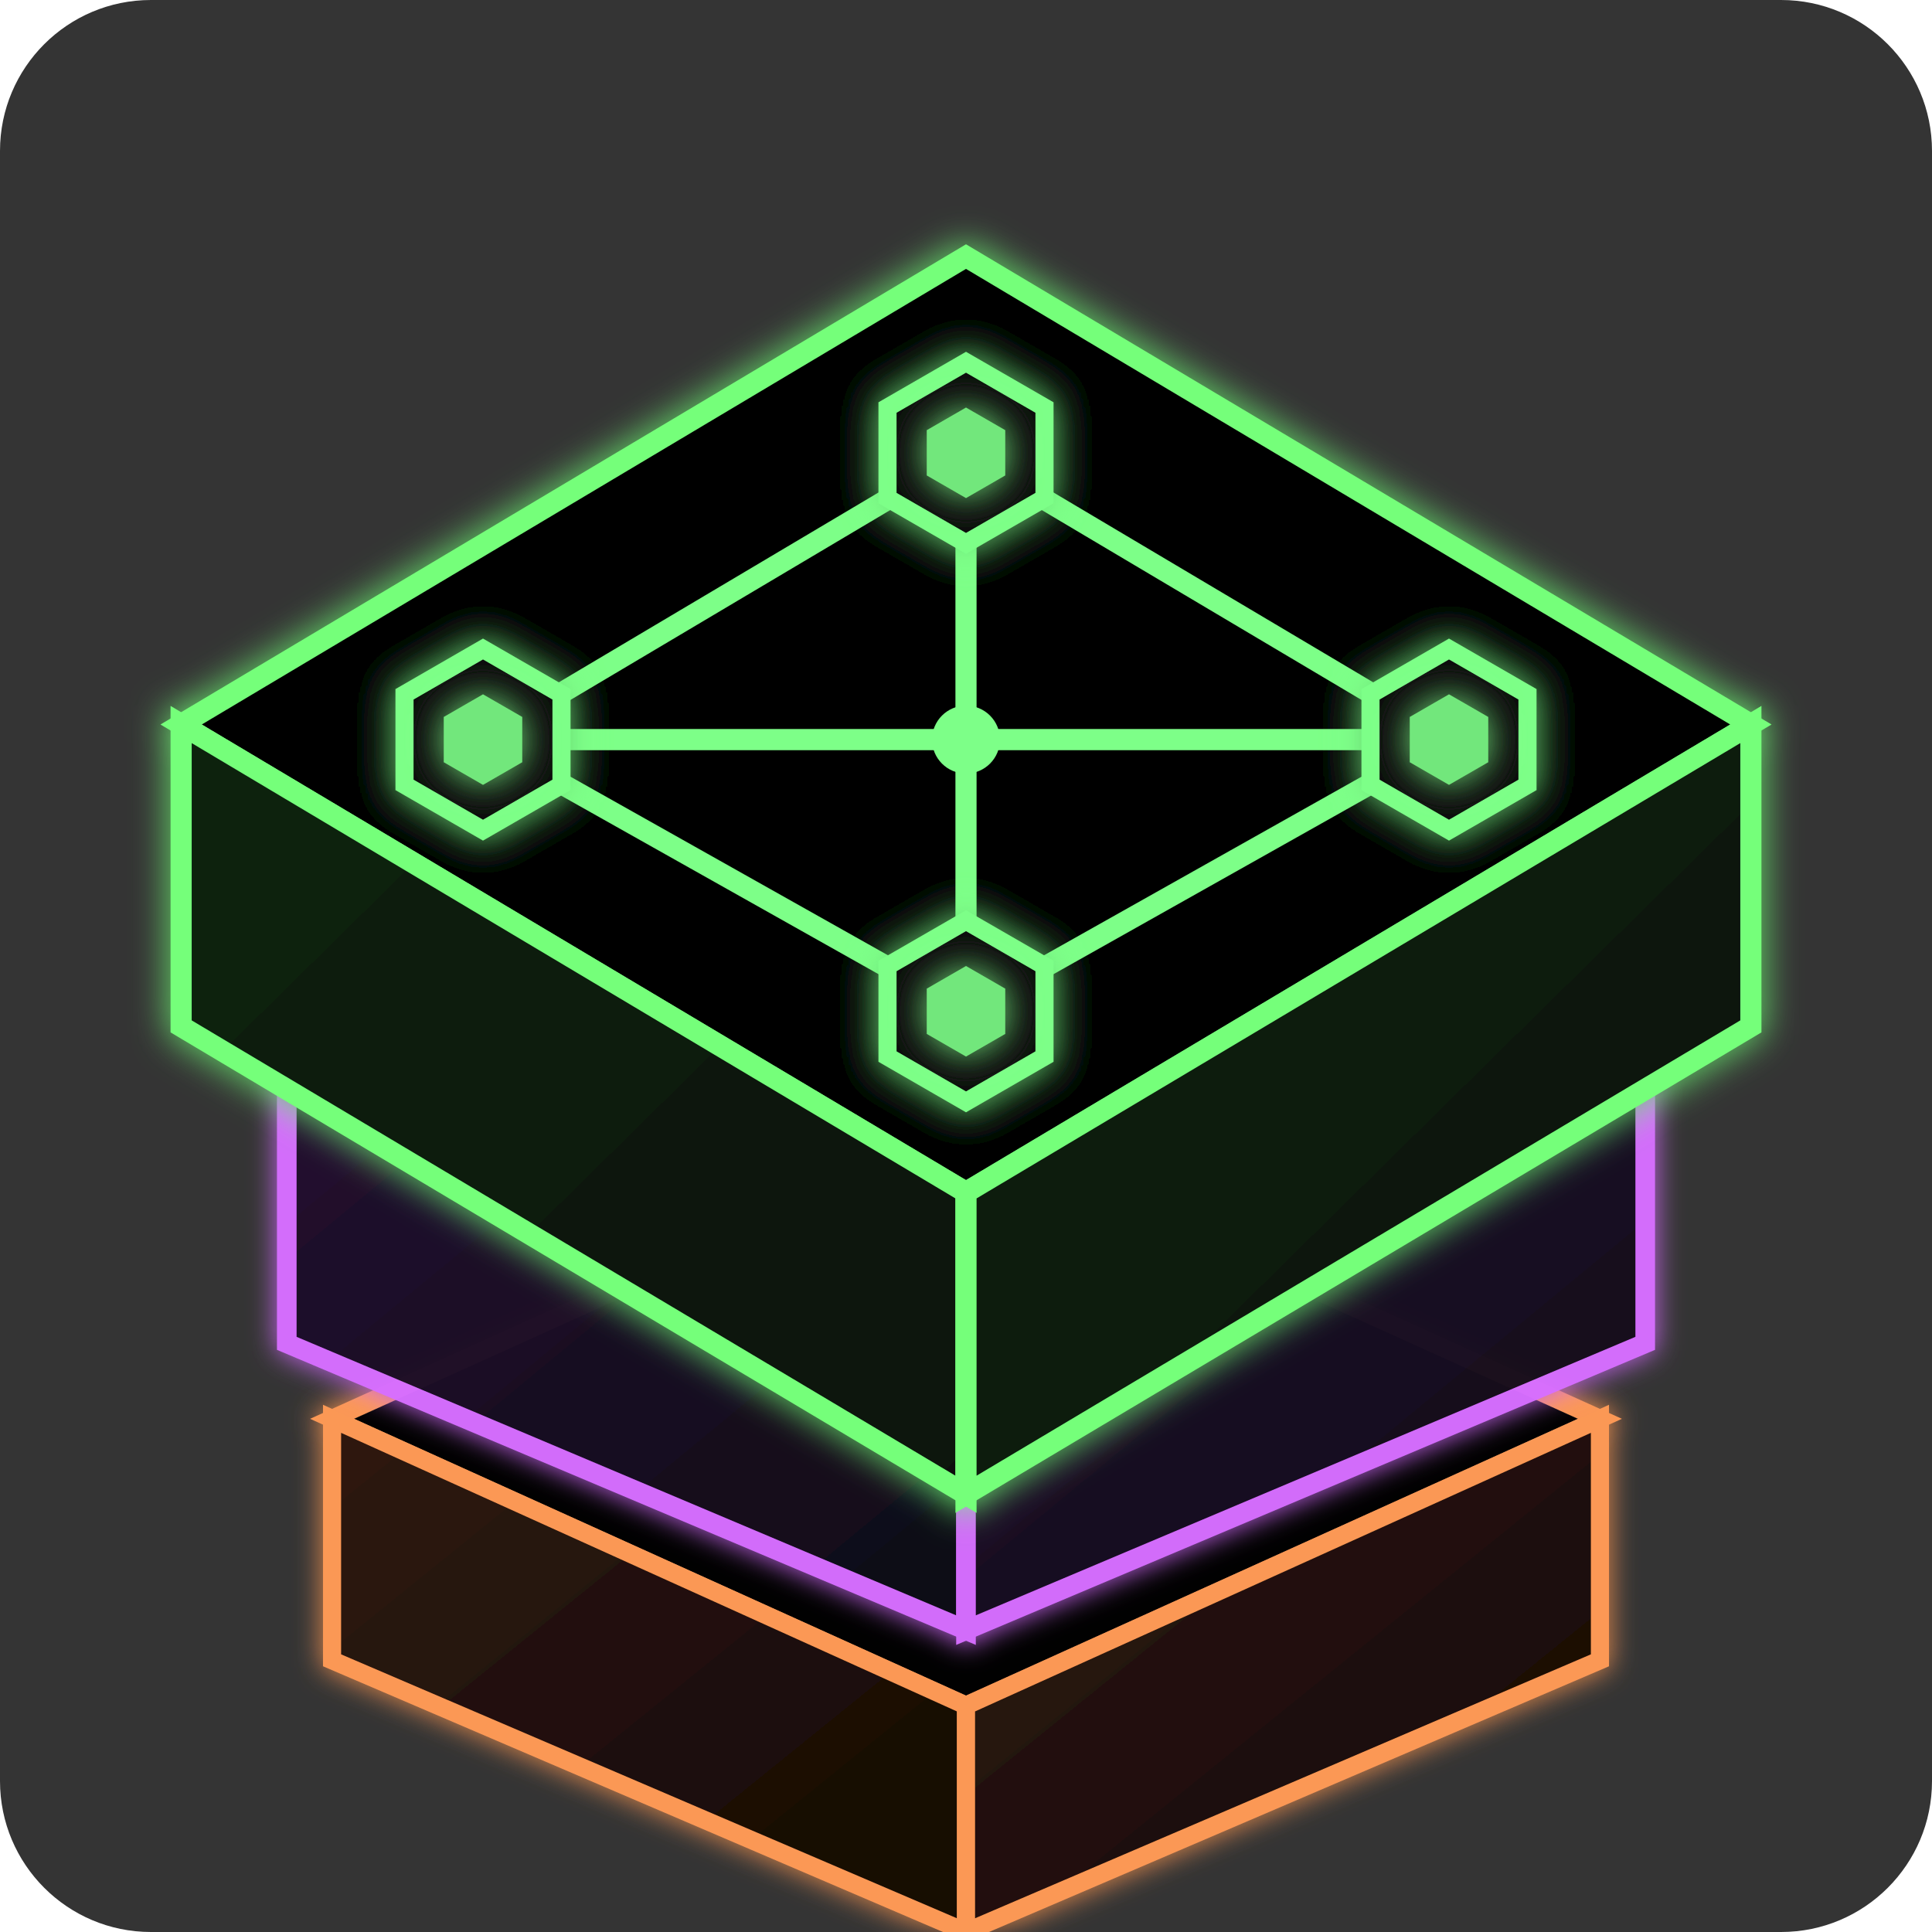
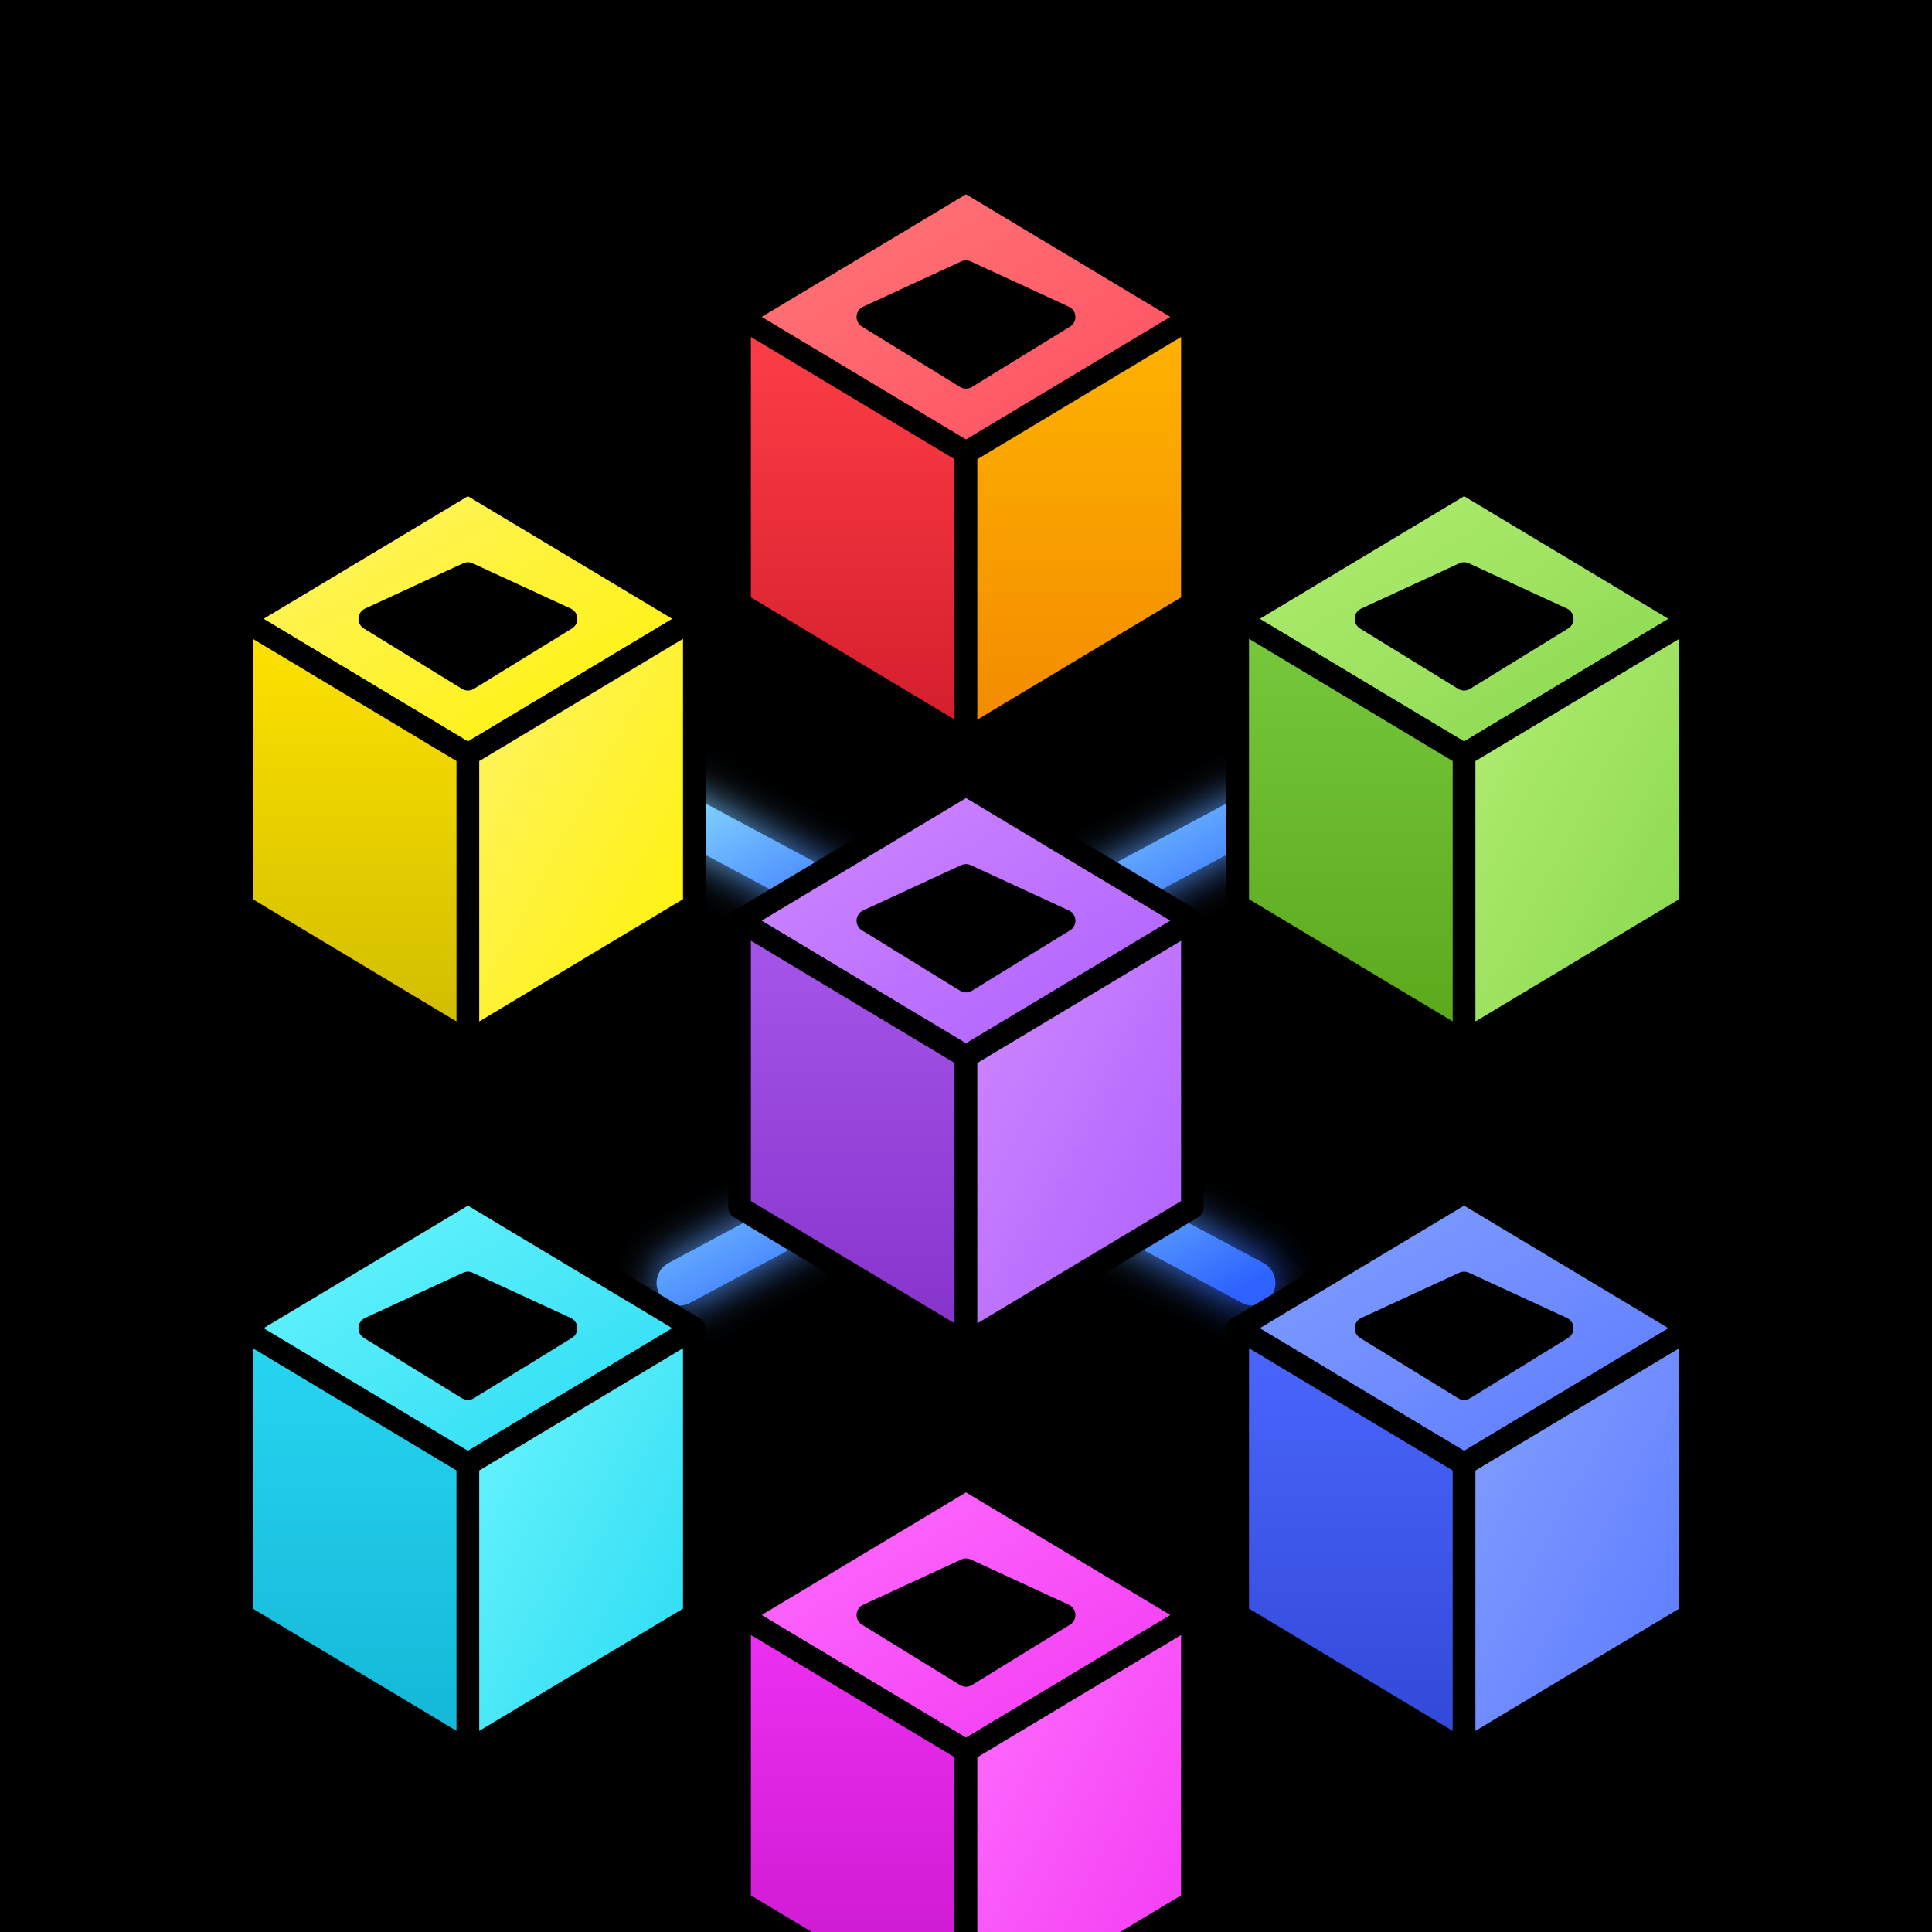
<svg xmlns="http://www.w3.org/2000/svg" viewBox="0 0 256 256">
  <defs>
-     <filter id="glowGreen" x="-50%" y="-50%" width="200%" height="200%">
-       <feGaussianBlur stdDeviation="2.4" result="blur" />
+     <linearGradient id="beam" x1="0%" y1="0%" x2="100%" y2="100%">
+       <stop offset="0%" stop-color="#7fd0ff" />
+       <stop offset="100%" stop-color="#2d62ff" />
+     </linearGradient>
+     <linearGradient id="redTop" x1="0%" y1="0%" x2="100%" y2="100%">
+       <stop offset="0%" stop-color="#ff7a7a" />
+       <stop offset="100%" stop-color="#ff4d5f" />
+     </linearGradient>
+     <linearGradient id="redSideL" x1="0%" y1="0%" x2="0%" y2="100%">
+       <stop offset="0%" stop-color="#ff3f47" />
+       <stop offset="100%" stop-color="#d31d2c" />
+     </linearGradient>
+     <linearGradient id="redSideR" x1="0%" y1="0%" x2="0%" y2="100%">
+       <stop offset="0%" stop-color="#ffb300" />
+       <stop offset="100%" stop-color="#f28a00" />
+     </linearGradient>
+     <linearGradient id="yellowTop" x1="0%" y1="0%" x2="100%" y2="100%">
+       <stop offset="0%" stop-color="#fff46c" />
+       <stop offset="100%" stop-color="#fff100" />
+     </linearGradient>
+     <linearGradient id="yellowSide" x1="0%" y1="0%" x2="0%" y2="100%">
+       <stop offset="0%" stop-color="#ffe300" />
+       <stop offset="100%" stop-color="#cfbc00" />
+     </linearGradient>
+     <linearGradient id="greenTop" x1="0%" y1="0%" x2="100%" y2="100%">
+       <stop offset="0%" stop-color="#b5ef74" />
+       <stop offset="100%" stop-color="#87d64d" />
+     </linearGradient>
+     <linearGradient id="greenSide" x1="0%" y1="0%" x2="0%" y2="100%">
+       <stop offset="0%" stop-color="#78c93e" />
+       <stop offset="100%" stop-color="#5aa71a" />
+     </linearGradient>
+     <linearGradient id="purpleTop" x1="0%" y1="0%" x2="100%" y2="100%">
+       <stop offset="0%" stop-color="#d18aff" />
+       <stop offset="100%" stop-color="#ad5eff" />
+     </linearGradient>
+     <linearGradient id="purpleSide" x1="0%" y1="0%" x2="0%" y2="100%">
+       <stop offset="0%" stop-color="#a657ea" />
+       <stop offset="100%" stop-color="#8632cb" />
+     </linearGradient>
+     <linearGradient id="cyanTop" x1="0%" y1="0%" x2="100%" y2="100%">
+       <stop offset="0%" stop-color="#6ff7ff" />
+       <stop offset="100%" stop-color="#27d9f2" />
+     </linearGradient>
+     <linearGradient id="cyanSide" x1="0%" y1="0%" x2="0%" y2="100%">
+       <stop offset="0%" stop-color="#28d6f2" />
+       <stop offset="100%" stop-color="#14b6d6" />
+     </linearGradient>
+     <linearGradient id="magentaTop" x1="0%" y1="0%" x2="100%" y2="100%">
+       <stop offset="0%" stop-color="#ff71ff" />
+       <stop offset="100%" stop-color="#f235f2" />
+     </linearGradient>
+     <linearGradient id="magentaSide" x1="0%" y1="0%" x2="0%" y2="100%">
+       <stop offset="0%" stop-color="#ef30f2" />
+       <stop offset="100%" stop-color="#c516cb" />
+     </linearGradient>
+     <linearGradient id="blueTop" x1="0%" y1="0%" x2="100%" y2="100%">
+       <stop offset="0%" stop-color="#84a2ff" />
+       <stop offset="100%" stop-color="#5b78ff" />
+     </linearGradient>
+     <linearGradient id="blueSide" x1="0%" y1="0%" x2="0%" y2="100%">
+       <stop offset="0%" stop-color="#4b67ff" />
+       <stop offset="100%" stop-color="#3148d6" />
+     </linearGradient>
+     <filter id="glow" x="-50%" y="-50%" width="200%" height="200%">
+       <feGaussianBlur stdDeviation="2.8" result="blur" />
      <feMerge>
        <feMergeNode in="blur" />
        <feMergeNode in="SourceGraphic" />
      </feMerge>
    </filter>
-     <filter id="glowPurple" x="-50%" y="-50%" width="200%" height="200%">
-       <feGaussianBlur stdDeviation="1.8" result="blur" />
-       <feMerge>
-         <feMergeNode in="blur" />
-         <feMergeNode in="SourceGraphic" />
-       </feMerge>
-     </filter>
-     <filter id="glowOrange" x="-50%" y="-50%" width="200%" height="200%">
-       <feGaussianBlur stdDeviation="1.8" result="blur" />
-       <feMerge>
-         <feMergeNode in="blur" />
-         <feMergeNode in="SourceGraphic" />
-       </feMerge>
-     </filter>
-     <linearGradient id="greenSide" x1="0%" y1="0%" x2="100%" y2="100%">
-       <stop offset="0%" stop-color="#0d2411" />
-       <stop offset="100%" stop-color="#08110b" />
-     </linearGradient>
-     <linearGradient id="purpleSide" x1="0%" y1="0%" x2="100%" y2="100%">
-       <stop offset="0%" stop-color="#231030" />
-       <stop offset="100%" stop-color="#0e0716" />
-     </linearGradient>
-     <linearGradient id="orangeSide" x1="0%" y1="0%" x2="100%" y2="100%">
-       <stop offset="0%" stop-color="#2f170c" />
-       <stop offset="100%" stop-color="#120804" />
-     </linearGradient>
-     <g id="hexNode">
-       <polygon points="0,-12 10.4,-6 10.4,6 0,12 -10.4,6 -10.4,-6" fill="#080a08" stroke="#7dff88" stroke-width="2.4" filter="url(#glowGreen)" />
-       <polygon points="0,-6 5.2,-3 5.2,3 0,6 -5.2,3 -5.2,-3" fill="#7dff88" opacity="0.9" filter="url(#glowGreen)" />
+   </defs>
+   <rect width="256" height="256" fill="#000" />
+   <g stroke="url(#beam)" stroke-linecap="round" filter="url(#glow)">
+     <path d="M128 72 L128 100" stroke-width="6" />
+     <path d="M90 108 L118 123" stroke-width="6" />
+     <path d="M166 108 L138 123" stroke-width="6" />
+     <path d="M90 170 L118 155" stroke-width="6" />
+     <path d="M166 170 L138 155" stroke-width="6" />
+     <path d="M128 156 L128 198" stroke-width="6" />
+   </g>
+   <g stroke="#000" stroke-width="3" stroke-linejoin="round">
+     <g transform="translate(128 42)">
+       <polygon points="0,-18 30,0 0,18 -30,0" fill="url(#redTop)" />
+       <polygon points="-30,0 -30,38 0,56 0,18" fill="url(#redSideL)" />
+       <polygon points="30,0 30,38 0,56 0,18" fill="url(#redSideR)" />
+       <polygon points="0,-6 13,0 0,8 -13,0" fill="#000" />
    </g>
-   </defs>
-   <rect width="256" height="256" rx="20" fill="#343434" />
-   <g opacity="0.98" filter="url(#glowOrange)">
-     <polygon points="44,188 128,150 212,188 128,226" fill="#060606" stroke="#ff9a56" stroke-width="2.4" />
-     <polygon points="44,188 44,220 128,256 128,226" fill="url(#orangeSide)" stroke="#ff9a56" stroke-width="2.4" />
-     <polygon points="212,188 212,220 128,256 128,226" fill="url(#orangeSide)" stroke="#ff9a56" stroke-width="2.4" />
-   </g>
-   <g opacity="0.98" filter="url(#glowPurple)">
-     <polygon points="38,142 128,104 218,142 128,180" fill="#050506" stroke="#d66eff" stroke-width="2.6" />
-     <polygon points="38,142 38,178 128,216 128,180" fill="url(#purpleSide)" stroke="#d66eff" stroke-width="2.6" />
-     <polygon points="218,142 218,178 128,216 128,180" fill="url(#purpleSide)" stroke="#d66eff" stroke-width="2.6" />
-   </g>
-   <g filter="url(#glowGreen)">
-     <polygon points="24,96 128,34 232,96 128,158" fill="#020403" stroke="#74ff7a" stroke-width="2.8" />
-     <polygon points="24,96 24,136 128,198 128,158" fill="url(#greenSide)" stroke="#74ff7a" stroke-width="2.8" />
-     <polygon points="232,96 232,136 128,198 128,158" fill="url(#greenSide)" stroke="#74ff7a" stroke-width="2.8" />
-     <g stroke="#7dff88" stroke-width="2.8" stroke-linecap="round" stroke-linejoin="round" fill="none">
-       <path d="M64 98 L128 60 L192 98" />
-       <path d="M64 98 L128 134 L192 98" />
-       <path d="M64 98 H192" />
-       <path d="M128 60 V134" />
-       <path d="M128 98 H128" />
+     <g transform="translate(62 82)">
+       <polygon points="0,-18 30,0 0,18 -30,0" fill="url(#yellowTop)" />
+       <polygon points="-30,0 -30,38 0,56 0,18" fill="url(#yellowSide)" />
+       <polygon points="30,0 30,38 0,56 0,18" fill="url(#yellowTop)" />
+       <polygon points="0,-6 13,0 0,8 -13,0" fill="#000" />
    </g>
-     <circle cx="128" cy="98" r="4.5" fill="#7dff88" />
-     <g transform="translate(128 60)">
-       <use href="#hexNode" />
+     <g transform="translate(194 82)">
+       <polygon points="0,-18 30,0 0,18 -30,0" fill="url(#greenTop)" />
+       <polygon points="-30,0 -30,38 0,56 0,18" fill="url(#greenSide)" />
+       <polygon points="30,0 30,38 0,56 0,18" fill="url(#greenTop)" />
+       <polygon points="0,-6 13,0 0,8 -13,0" fill="#000" />
    </g>
-     <g transform="translate(64 98)">
-       <use href="#hexNode" />
+     <g transform="translate(128 122)">
+       <polygon points="0,-18 30,0 0,18 -30,0" fill="url(#purpleTop)" />
+       <polygon points="-30,0 -30,38 0,56 0,18" fill="url(#purpleSide)" />
+       <polygon points="30,0 30,38 0,56 0,18" fill="url(#purpleTop)" />
+       <polygon points="0,-6 13,0 0,8 -13,0" fill="#000" />
    </g>
-     <g transform="translate(192 98)">
-       <use href="#hexNode" />
+     <g transform="translate(62 176)">
+       <polygon points="0,-18 30,0 0,18 -30,0" fill="url(#cyanTop)" />
+       <polygon points="-30,0 -30,38 0,56 0,18" fill="url(#cyanSide)" />
+       <polygon points="30,0 30,38 0,56 0,18" fill="url(#cyanTop)" />
+       <polygon points="0,-6 13,0 0,8 -13,0" fill="#000" />
    </g>
-     <g transform="translate(128 134)">
-       <use href="#hexNode" />
+     <g transform="translate(128 214)">
+       <polygon points="0,-18 30,0 0,18 -30,0" fill="url(#magentaTop)" />
+       <polygon points="-30,0 -30,38 0,56 0,18" fill="url(#magentaSide)" />
+       <polygon points="30,0 30,38 0,56 0,18" fill="url(#magentaTop)" />
+       <polygon points="0,-6 13,0 0,8 -13,0" fill="#000" />
+     </g>
+     <g transform="translate(194 176)">
+       <polygon points="0,-18 30,0 0,18 -30,0" fill="url(#blueTop)" />
+       <polygon points="-30,0 -30,38 0,56 0,18" fill="url(#blueSide)" />
+       <polygon points="30,0 30,38 0,56 0,18" fill="url(#blueTop)" />
+       <polygon points="0,-6 13,0 0,8 -13,0" fill="#000" />
    </g>
  </g>
</svg>
